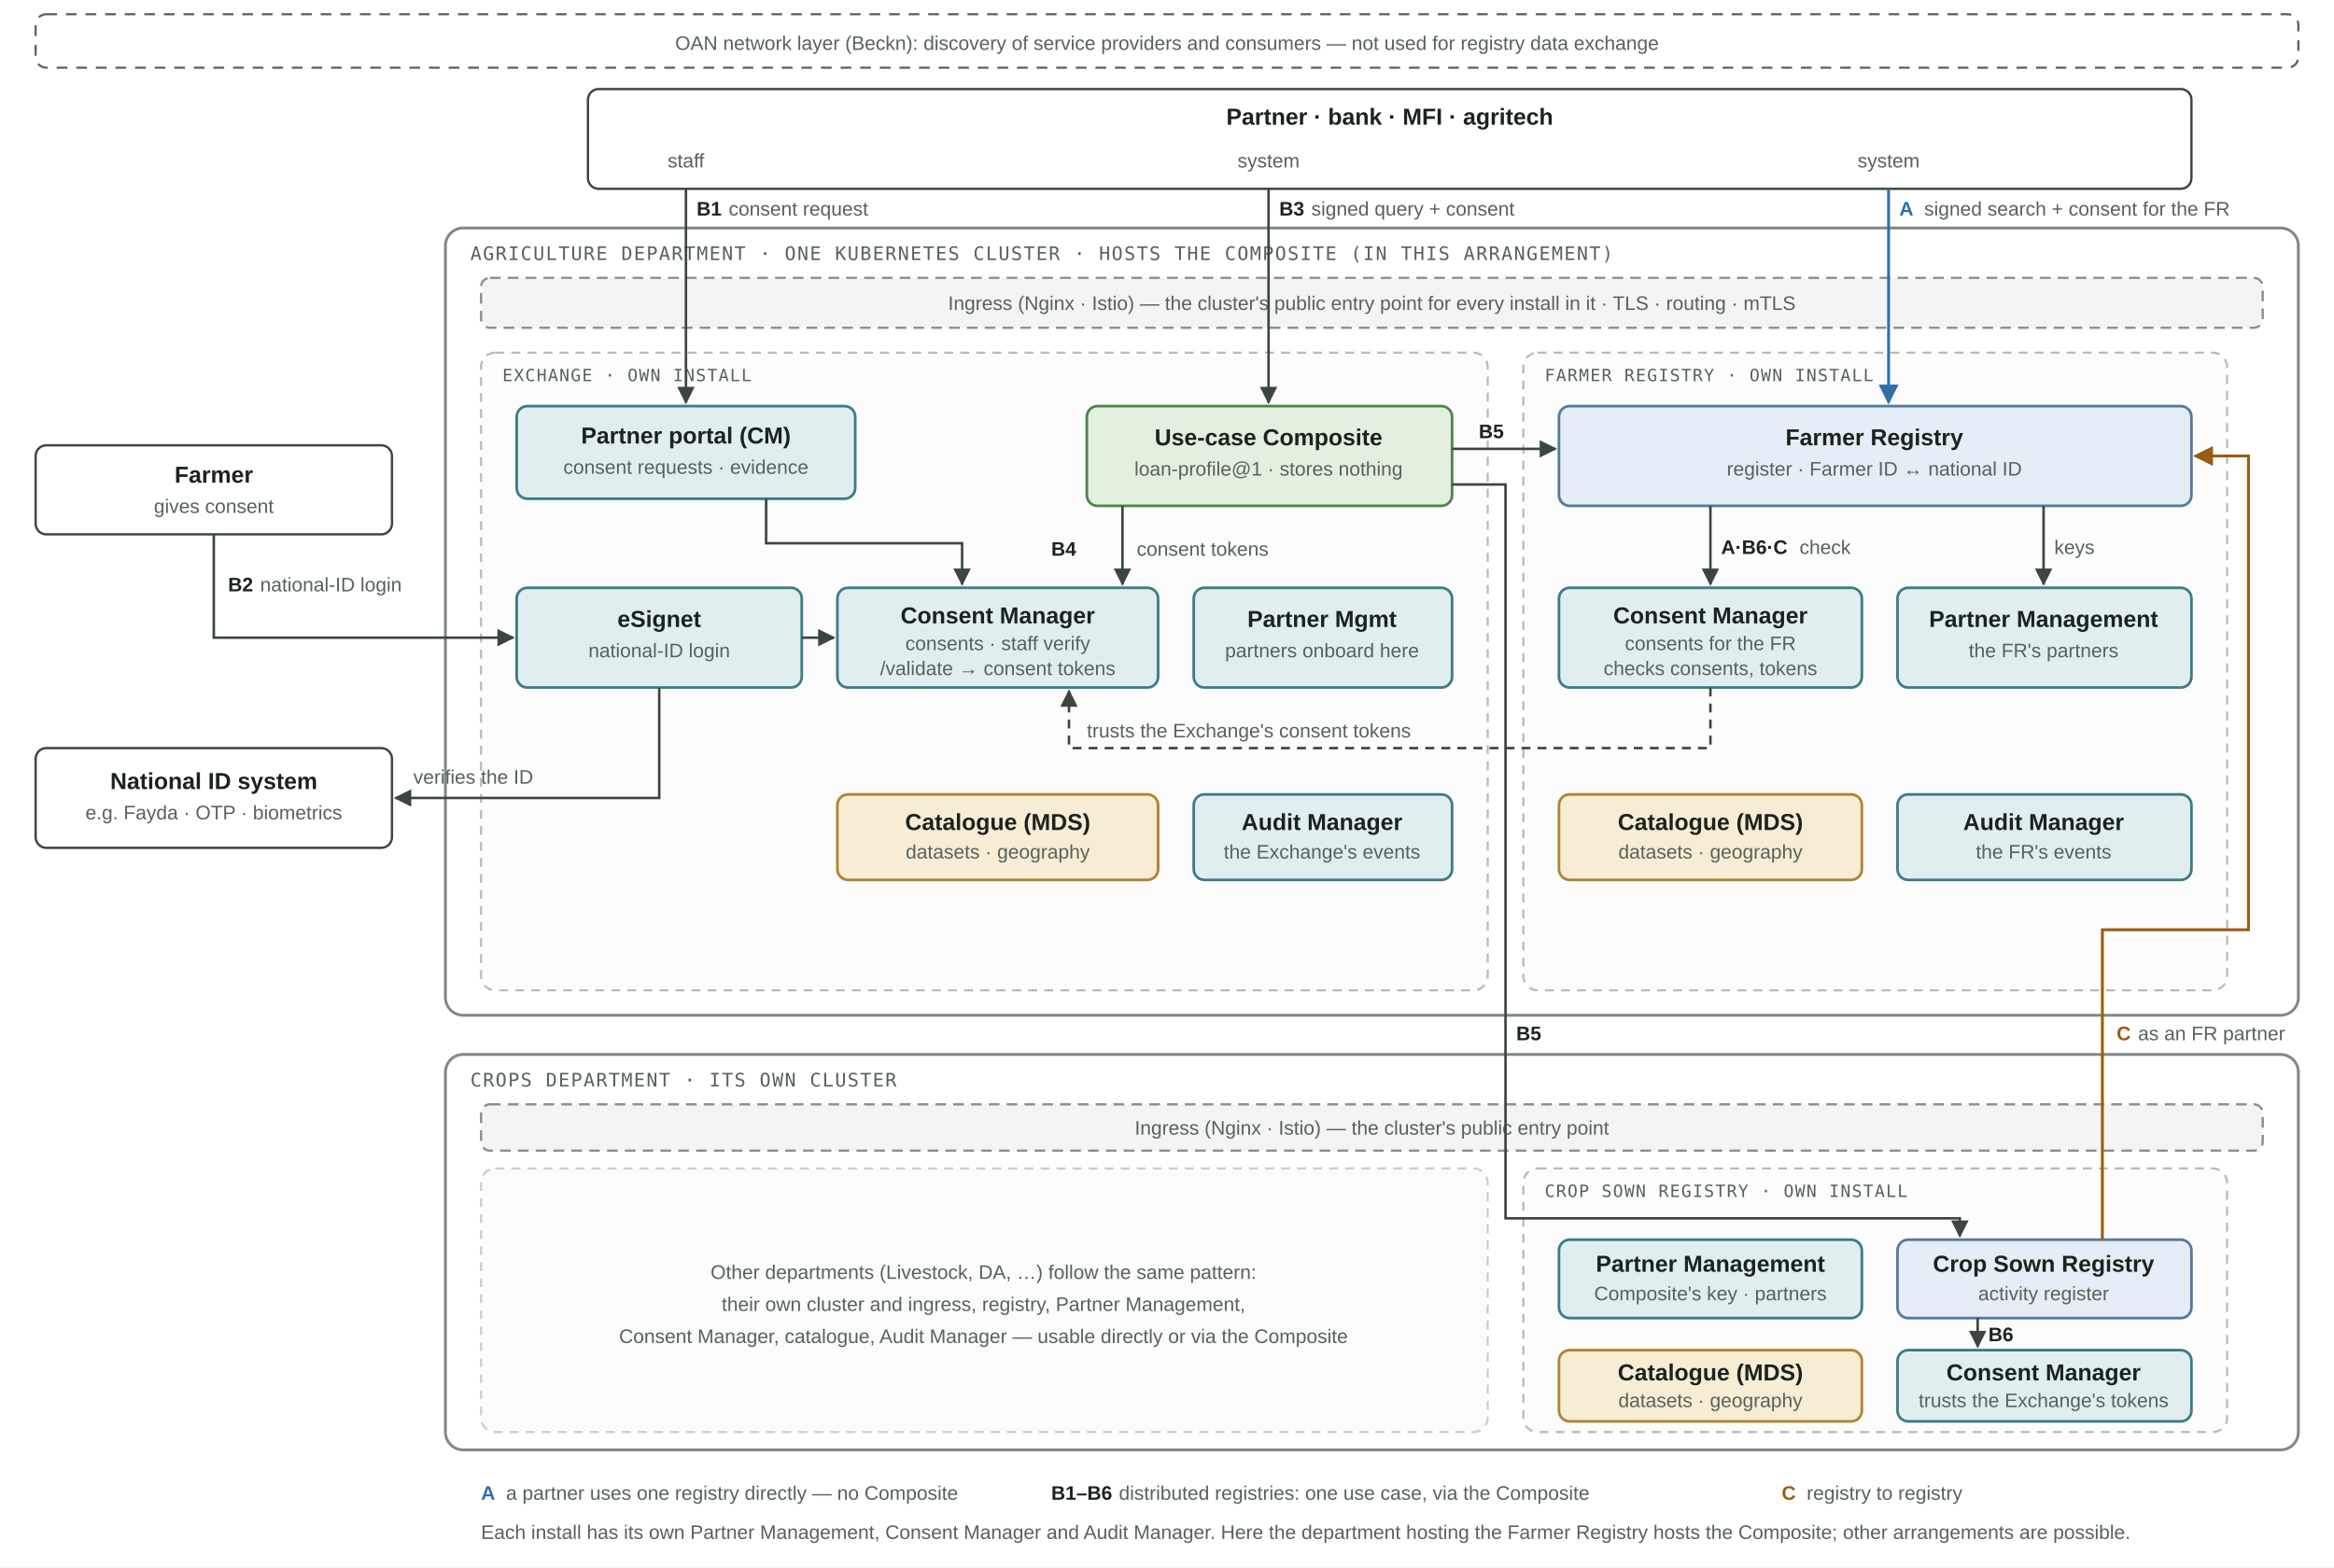
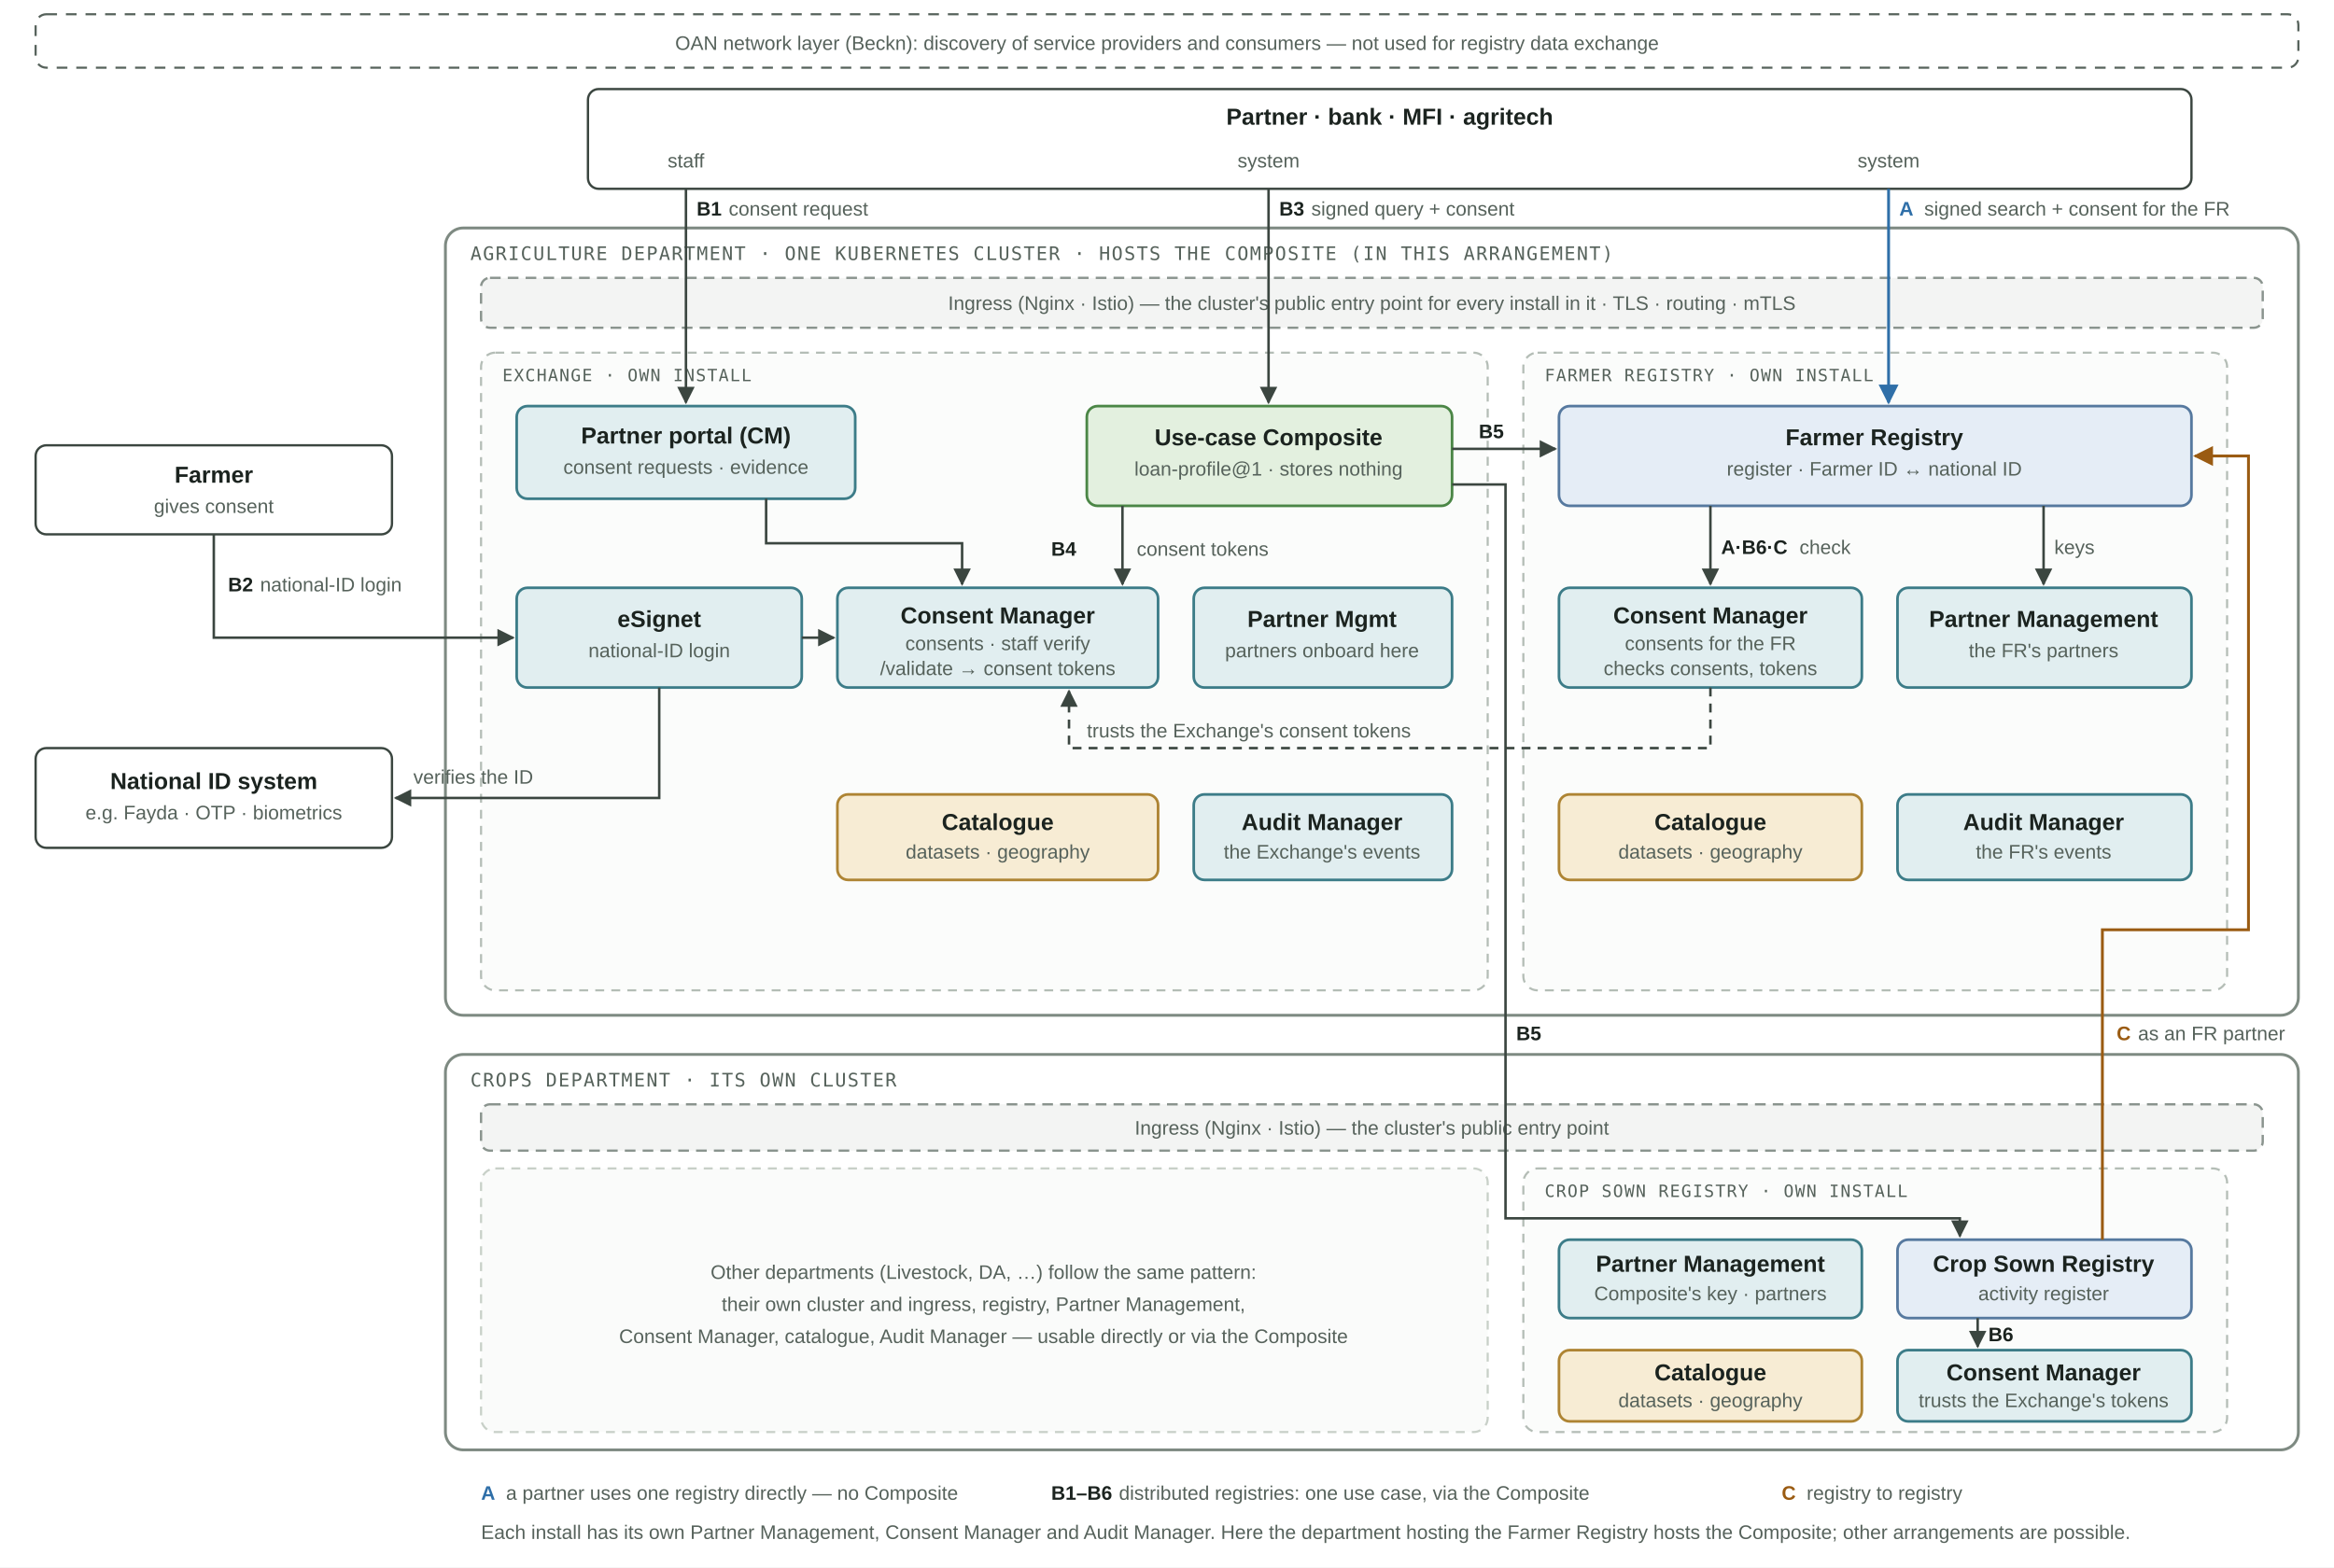
<svg xmlns="http://www.w3.org/2000/svg" width="1310" height="880" viewBox="0 0 1310 880" role="img" aria-label="Agri Stack across departments. Each department runs its own Kubernetes cluster behind its own ingress. In the Agriculture Department, which hosts the Composite in this arrangement, the Exchange (partner portal, Consent Manager, Partner Management, eSignet, use-case Composite) and the Farmer Registry are separate installs, each with its own Partner Management, Consent Manager and Audit Manager. Path A: a partner calls the Farmer Registry directly with a consent for it. Path B, distributed registries: the farmer's consent is collected at the Exchange (the farmer logs in with the national ID), the partner's system queries the Composite, which gets a consent token per registry from the Exchange Consent Manager and searches the Farmer Registry and the Crop Sown Registry; each registry checks its consent token at its own Consent Manager, which trusts the Exchange's consent tokens. Path C: the Crop Sown Registry calls the Farmer Registry as one of its partners.">
  <style>
text{font-family:'Public Sans','Helvetica Neue',Arial,sans-serif;fill:#1B231F}
.t{font-size:13px;font-weight:600} .s{font-size:11px;fill:#56625B} .lbl{font-size:11px;fill:#56625B}
.cap{font-size:10.5px;letter-spacing:.07em;fill:#56625B;font-family:'JetBrains Mono',Menlo,monospace}
.cap2{font-size:9.5px;letter-spacing:.07em;fill:#56625B;font-family:'JetBrains Mono',Menlo,monospace}
.n{font-size:11px;font-weight:700;fill:#1B231F}
.l1{fill:#E5EDF6;stroke:#56799F;stroke-width:1.5} .l2{fill:#F7ECD4;stroke:#AE8433;stroke-width:1.5}
.dpi{fill:#E1EEF0;stroke:#3C7C88;stroke-width:1.5} .uc{fill:#E3F0DF;stroke:#4B8646;stroke-width:1.5}
.plain{fill:#FFFFFF;stroke:#3B4640;stroke-width:1.3}
.infra{fill:#F3F4F3;stroke:#8A948E;stroke-width:1.3;stroke-dasharray:6 4}
.cluster{fill:none;stroke:#7E8A82;stroke-width:1.6}
.ns{fill:#FBFCFB;stroke:#B4BDB6;stroke-width:1.2;stroke-dasharray:5 4}
.faint{fill:#FAFBFA;stroke:#C8D0C8;stroke-width:1.2;stroke-dasharray:5 4}
.band{fill:none;stroke:#56625B;stroke-width:1.2;stroke-dasharray:6 5}
.ar{stroke:#3B4640;stroke-width:1.4;fill:none} .ar.d{stroke-dasharray:5 4}
.arA{stroke:#2F6FA8;stroke-width:1.6;fill:none} .arC{stroke:#9A5B12;stroke-width:1.6;fill:none}
.nA{font-size:11px;font-weight:700;fill:#2F6FA8} .nC{font-size:11px;font-weight:700;fill:#9A5B12}
</style>
  <rect width="100%" height="100%" fill="#FFFFFF" />
  <defs>
    <marker id="a1" viewBox="0 0 10 10" refX="9" refY="5" markerWidth="7" markerHeight="7" orient="auto-start-reverse">
      <path d="M0,0 L10,5 L0,10 z" fill="#3B4640" />
    </marker>
    <marker id="aA" viewBox="0 0 10 10" refX="9" refY="5" markerWidth="7" markerHeight="7" orient="auto-start-reverse">
      <path d="M0,0 L10,5 L0,10 z" fill="#2F6FA8" />
    </marker>
    <marker id="aC" viewBox="0 0 10 10" refX="9" refY="5" markerWidth="7" markerHeight="7" orient="auto-start-reverse">
      <path d="M0,0 L10,5 L0,10 z" fill="#9A5B12" />
    </marker>
  </defs>
  <rect class="band" x="20" y="8" width="1270" height="30" rx="6" />
  <text class="lbl" x="655" y="28" text-anchor="middle">OAN network layer (Beckn): discovery of service providers and consumers — not used for registry data exchange</text>
  <rect class="plain" x="330" y="50" width="900" height="56" rx="6" />
  <text class="t" x="780" y="70" text-anchor="middle">Partner · bank · MFI · agritech</text>
  <text class="s" x="385" y="94" text-anchor="middle">staff</text>
  <text class="s" x="712" y="94" text-anchor="middle">system</text>
  <text class="s" x="1060" y="94" text-anchor="middle">system</text>
  <rect class="plain" x="20" y="250" width="200" height="50" rx="6" />
  <text class="t" x="120" y="271" text-anchor="middle">Farmer</text>
  <text class="s" x="120" y="288" text-anchor="middle">gives consent</text>
  <rect class="plain" x="20" y="420" width="200" height="56" rx="6" />
  <text class="t" x="120" y="443" text-anchor="middle">National ID system</text>
  <text class="s" x="120" y="460" text-anchor="middle">e.g. Fayda · OTP · biometrics</text>
  <rect class="cluster" x="250" y="128" width="1040" height="442" rx="10" />
  <text class="cap" x="264" y="146">AGRICULTURE DEPARTMENT · ONE KUBERNETES CLUSTER · HOSTS THE COMPOSITE (IN THIS ARRANGEMENT)</text>
  <rect class="infra" x="270" y="156" width="1000" height="28" rx="5" />
  <text class="s" x="770" y="174" text-anchor="middle">Ingress (Nginx · Istio) — the cluster's public entry point for every install in it · TLS · routing · mTLS</text>
  <rect class="ns" x="270" y="198" width="565" height="358" rx="8" />
  <text class="cap2" x="282" y="214">EXCHANGE · OWN INSTALL</text>
  <rect class="dpi" x="290" y="228" width="190" height="52" rx="6" />
  <text class="t" x="385" y="249" text-anchor="middle">Partner portal (CM)</text>
  <text class="s" x="385" y="266" text-anchor="middle">consent requests · evidence</text>
  <rect class="uc" x="610" y="228" width="205" height="56" rx="6" />
  <text class="t" x="712" y="250" text-anchor="middle">Use-case Composite</text>
  <text class="s" x="712" y="267" text-anchor="middle">loan-profile@1 · stores nothing</text>
  <rect class="dpi" x="290" y="330" width="160" height="56" rx="6" />
  <text class="t" x="370" y="352" text-anchor="middle">eSignet</text>
  <text class="s" x="370" y="369" text-anchor="middle">national-ID login</text>
  <rect class="dpi" x="470" y="330" width="180" height="56" rx="6" />
  <text class="t" x="560" y="350" text-anchor="middle">Consent Manager</text>
  <text class="s" x="560" y="365" text-anchor="middle">consents · staff verify</text>
  <text class="s" x="560" y="379" text-anchor="middle">/validate → consent tokens</text>
  <rect class="dpi" x="670" y="330" width="145" height="56" rx="6" />
  <text class="t" x="742" y="352" text-anchor="middle">Partner Mgmt</text>
  <text class="s" x="742" y="369" text-anchor="middle">partners onboard here</text>
  <rect class="l2" x="470" y="446" width="180" height="48" rx="6" />
-   <text class="t" x="560" y="466" text-anchor="middle">Catalogue (MDS)</text>
+   <text class="t" x="560" y="466" text-anchor="middle">Catalogue</text>
  <text class="s" x="560" y="482" text-anchor="middle">datasets · geography</text>
  <rect class="dpi" x="670" y="446" width="145" height="48" rx="6" />
  <text class="t" x="742" y="466" text-anchor="middle">Audit Manager</text>
  <text class="s" x="742" y="482" text-anchor="middle">the Exchange's events</text>
  <rect class="ns" x="855" y="198" width="395" height="358" rx="8" />
  <text class="cap2" x="867" y="214">FARMER REGISTRY · OWN INSTALL</text>
  <rect class="l1" x="875" y="228" width="355" height="56" rx="6" />
  <text class="t" x="1052" y="250" text-anchor="middle">Farmer Registry</text>
  <text class="s" x="1052" y="267" text-anchor="middle">register · Farmer ID ↔ national ID</text>
  <rect class="dpi" x="875" y="330" width="170" height="56" rx="6" />
  <text class="t" x="960" y="350" text-anchor="middle">Consent Manager</text>
  <text class="s" x="960" y="365" text-anchor="middle">consents for the FR</text>
  <text class="s" x="960" y="379" text-anchor="middle">checks consents, tokens</text>
  <rect class="dpi" x="1065" y="330" width="165" height="56" rx="6" />
  <text class="t" x="1147" y="352" text-anchor="middle">Partner Management</text>
  <text class="s" x="1147" y="369" text-anchor="middle">the FR's partners</text>
  <rect class="l2" x="875" y="446" width="170" height="48" rx="6" />
-   <text class="t" x="960" y="466" text-anchor="middle">Catalogue (MDS)</text>
+   <text class="t" x="960" y="466" text-anchor="middle">Catalogue</text>
  <text class="s" x="960" y="482" text-anchor="middle">datasets · geography</text>
  <rect class="dpi" x="1065" y="446" width="165" height="48" rx="6" />
  <text class="t" x="1147" y="466" text-anchor="middle">Audit Manager</text>
  <text class="s" x="1147" y="482" text-anchor="middle">the FR's events</text>
  <rect class="cluster" x="250" y="592" width="1040" height="222" rx="10" />
  <text class="cap" x="264" y="610">CROPS DEPARTMENT · ITS OWN CLUSTER</text>
  <rect class="infra" x="270" y="620" width="1000" height="26" rx="5" />
  <text class="s" x="770" y="637" text-anchor="middle">Ingress (Nginx · Istio) — the cluster's public entry point</text>
  <rect class="ns" x="855" y="656" width="395" height="148" rx="8" />
  <text class="cap2" x="867" y="672">CROP SOWN REGISTRY · OWN INSTALL</text>
  <rect class="dpi" x="875" y="696" width="170" height="44" rx="6" />
  <text class="t" x="960" y="714" text-anchor="middle">Partner Management</text>
  <text class="s" x="960" y="730" text-anchor="middle">Composite's key · partners</text>
  <rect class="l1" x="1065" y="696" width="165" height="44" rx="6" />
  <text class="t" x="1147" y="714" text-anchor="middle">Crop Sown Registry</text>
  <text class="s" x="1147" y="730" text-anchor="middle">activity register</text>
  <rect class="l2" x="875" y="758" width="170" height="40" rx="6" />
-   <text class="t" x="960" y="775" text-anchor="middle">Catalogue (MDS)</text>
+   <text class="t" x="960" y="775" text-anchor="middle">Catalogue</text>
  <text class="s" x="960" y="790" text-anchor="middle">datasets · geography</text>
  <rect class="dpi" x="1065" y="758" width="165" height="40" rx="6" />
  <text class="t" x="1147" y="775" text-anchor="middle">Consent Manager</text>
  <text class="s" x="1147" y="790" text-anchor="middle">trusts the Exchange's tokens</text>
  <rect class="faint" x="270" y="656" width="565" height="148" rx="8" />
  <text class="lbl" x="552" y="718" text-anchor="middle">Other departments (Livestock, DA, …) follow the same pattern:</text>
  <text class="lbl" x="552" y="736" text-anchor="middle">their own cluster and ingress, registry, Partner Management,</text>
  <text class="lbl" x="552" y="754" text-anchor="middle">Consent Manager, catalogue, Audit Manager — usable directly or via the Composite</text>
  <text class="nA" x="270" y="842">A</text>
  <text class="lbl" x="284" y="842">a partner uses one registry directly — no Composite</text>
  <text class="n" x="590" y="842">B1–B6</text>
  <text class="lbl" x="628" y="842">distributed registries: one use case, via the Composite</text>
  <text class="nC" x="1000" y="842">C</text>
  <text class="lbl" x="1014" y="842">registry to registry</text>
  <text class="lbl" x="270" y="864">Each install has its own Partner Management, Consent Manager and Audit Manager. Here the department hosting the Farmer Registry hosts the Composite; other arrangements are possible.</text>
  <line class="ar" x1="385" y1="106" x2="385" y2="226" marker-end="url(#a1)" />
  <text class="n" x="391" y="121">B1</text>
  <text class="lbl" x="409" y="121">consent request</text>
  <polyline class="ar" points="430,280 430,305 540,305 540,328" marker-end="url(#a1)" />
  <polyline class="ar" points="120,300 120,358 288,358" marker-end="url(#a1)" />
  <text class="n" x="128" y="332">B2</text>
  <text class="lbl" x="146" y="332">national-ID login</text>
  <polyline class="ar" points="370,386 370,448 222,448" marker-end="url(#a1)" />
  <text class="lbl" x="232" y="440">verifies the ID</text>
  <line class="ar" x1="450" y1="358" x2="468" y2="358" marker-end="url(#a1)" />
  <line class="ar" x1="712" y1="106" x2="712" y2="226" marker-end="url(#a1)" />
  <text class="n" x="718" y="121">B3</text>
  <text class="lbl" x="736" y="121">signed query + consent</text>
  <polyline class="ar" points="630,284 630,328" marker-end="url(#a1)" />
  <text class="n" x="590" y="312">B4</text>
  <text class="lbl" x="638" y="312">consent tokens</text>
  <line class="ar" x1="815" y1="252" x2="873" y2="252" marker-end="url(#a1)" />
  <text class="n" x="830" y="246">B5</text>
  <polyline class="ar" points="815,272 845,272 845,684 1100,684 1100,694" marker-end="url(#a1)" />
  <text class="n" x="851" y="584">B5</text>
  <line class="arA" x1="1060" y1="106" x2="1060" y2="226" marker-end="url(#aA)" />
  <text class="nA" x="1066" y="121">A</text>
  <text class="lbl" x="1080" y="121">signed search + consent for the FR</text>
  <line class="ar" x1="960" y1="284" x2="960" y2="328" marker-end="url(#a1)" />
  <text class="n" x="966" y="311">A·B6·C</text>
  <text class="lbl" x="1010" y="311">check</text>
  <line class="ar" x1="1147" y1="284" x2="1147" y2="328" marker-end="url(#a1)" />
  <text class="lbl" x="1153" y="311">keys</text>
  <polyline class="ar d" points="960,386 960,420 600,420 600,388" marker-end="url(#a1)" />
  <text class="lbl" x="610" y="414">trusts the Exchange's consent tokens</text>
  <line class="ar" x1="1110" y1="740" x2="1110" y2="756" marker-end="url(#a1)" />
  <text class="n" x="1116" y="753">B6</text>
  <polyline class="arC" points="1180,696 1180,522 1262,522 1262,256 1232,256" marker-end="url(#aC)" />
  <text class="nC" x="1188" y="584">C</text>
  <text class="lbl" x="1200" y="584">as an FR partner</text>
</svg>
